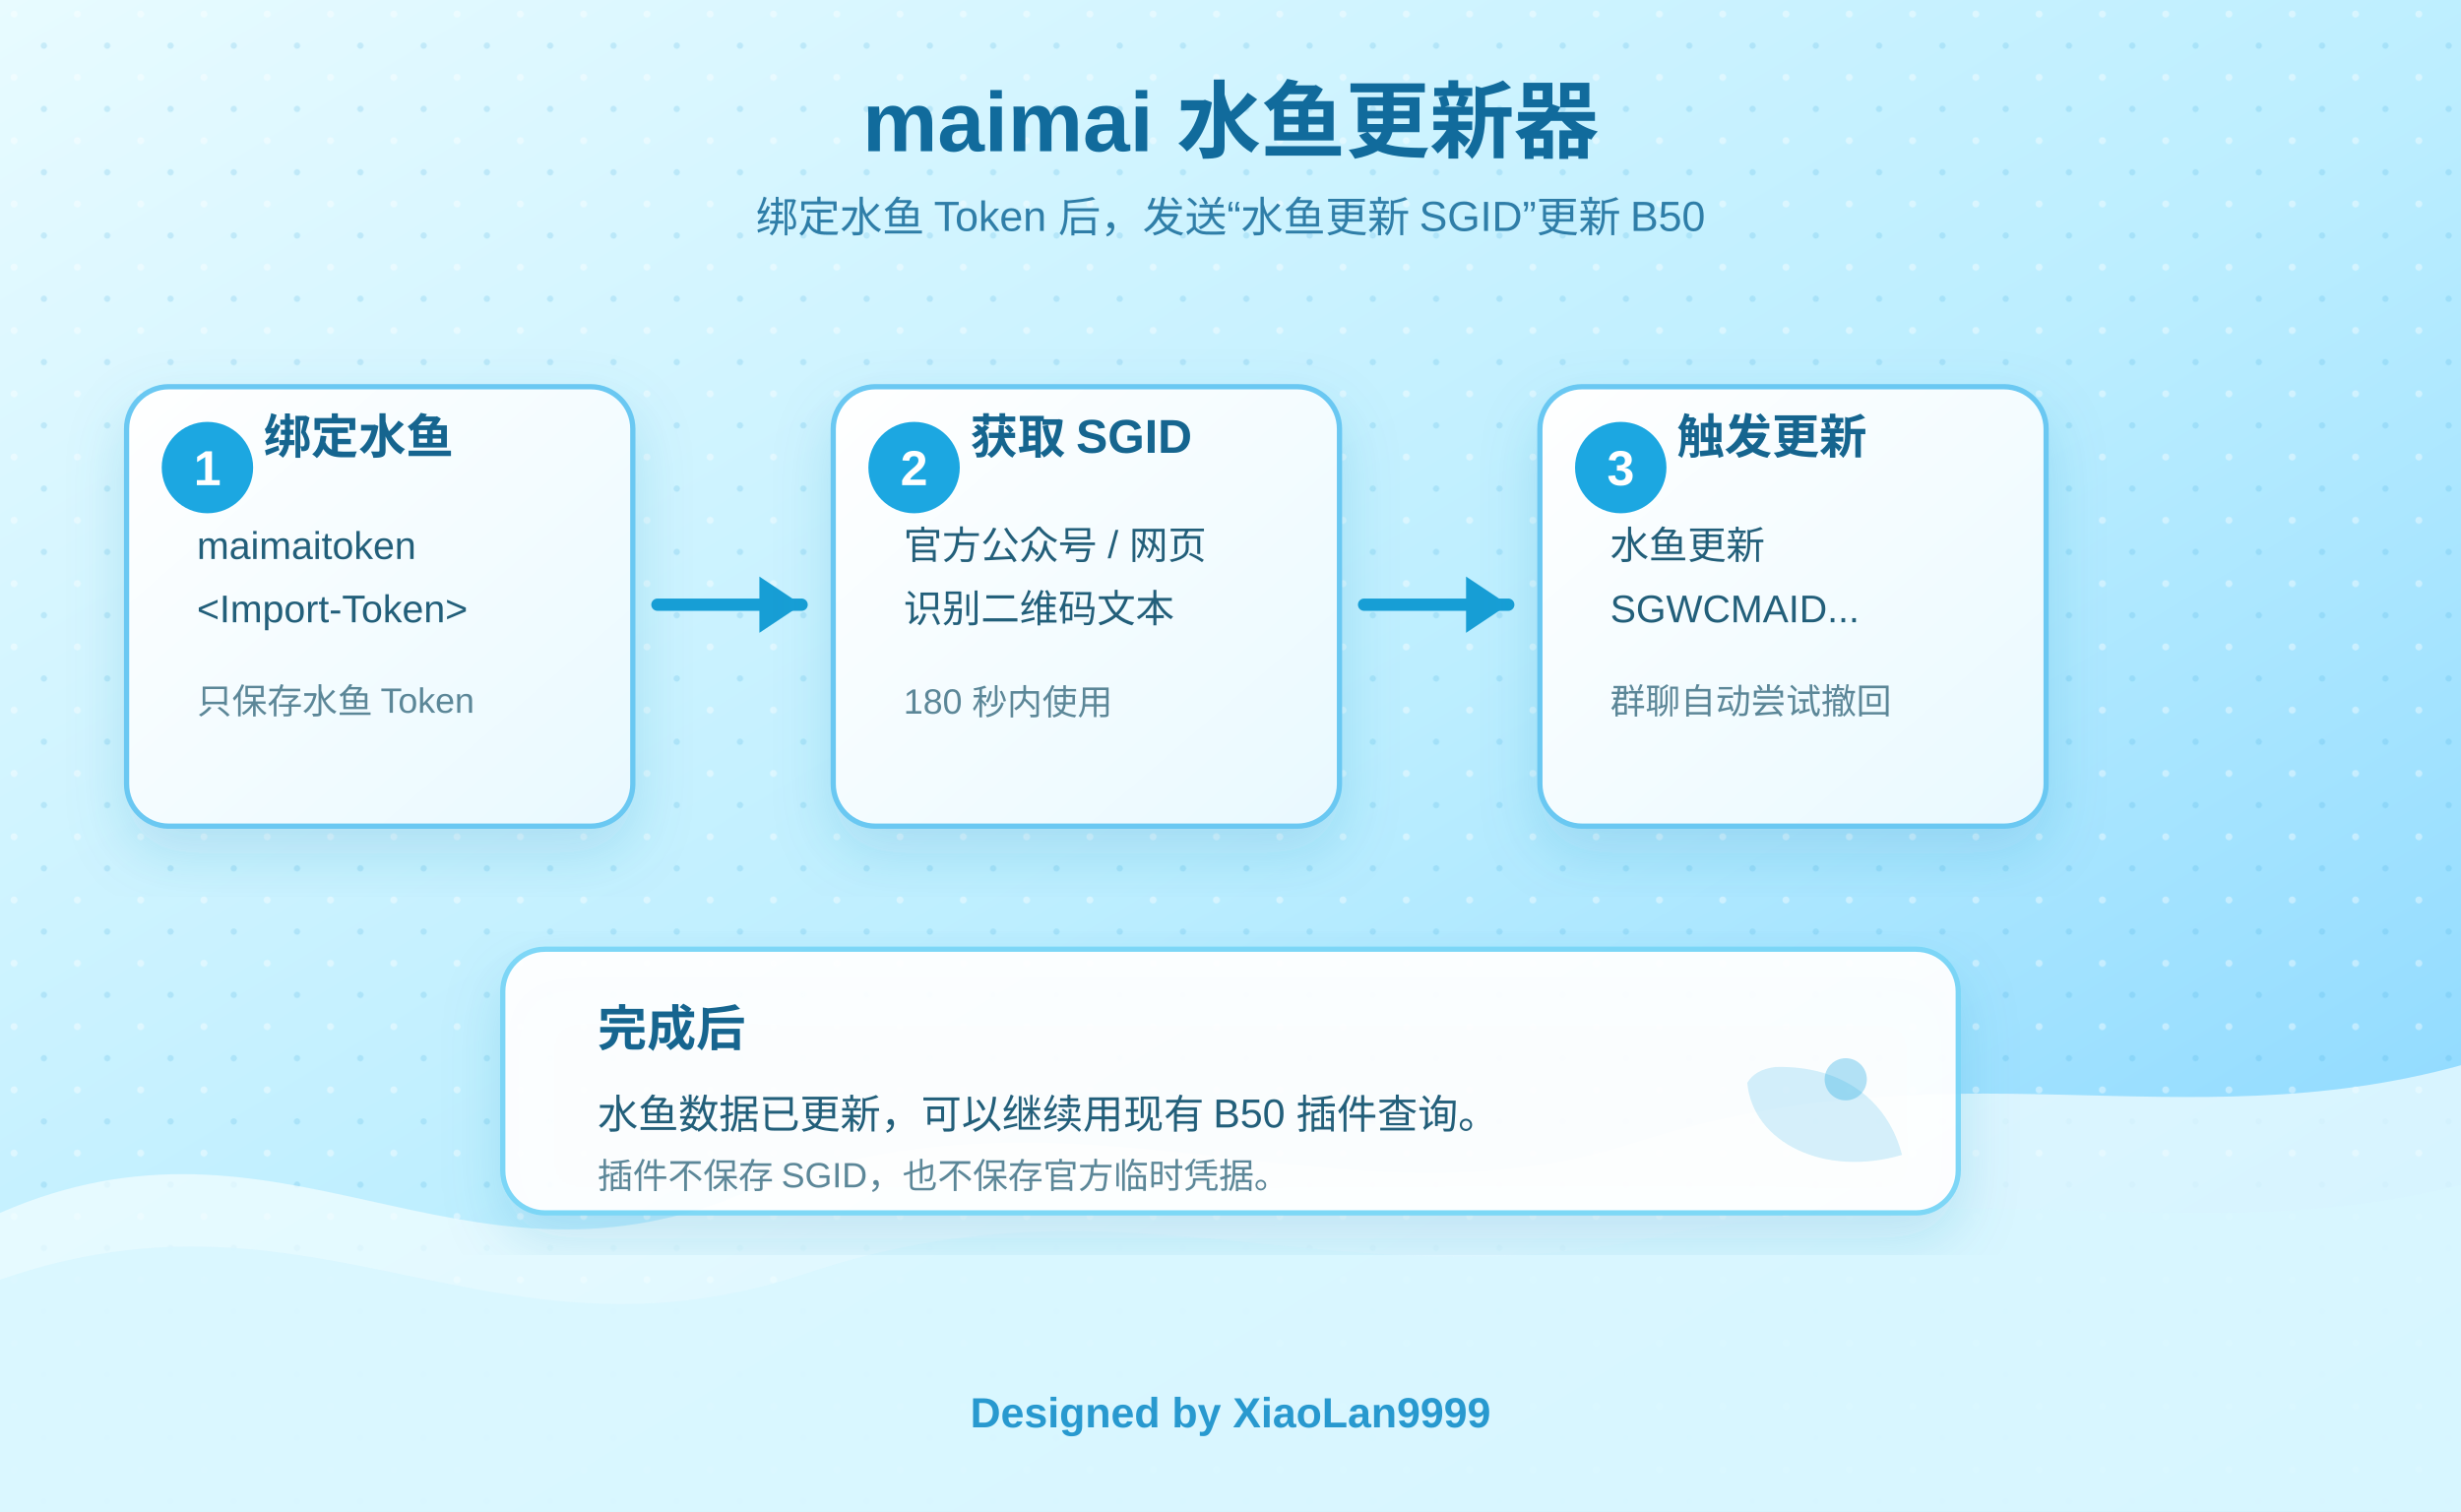
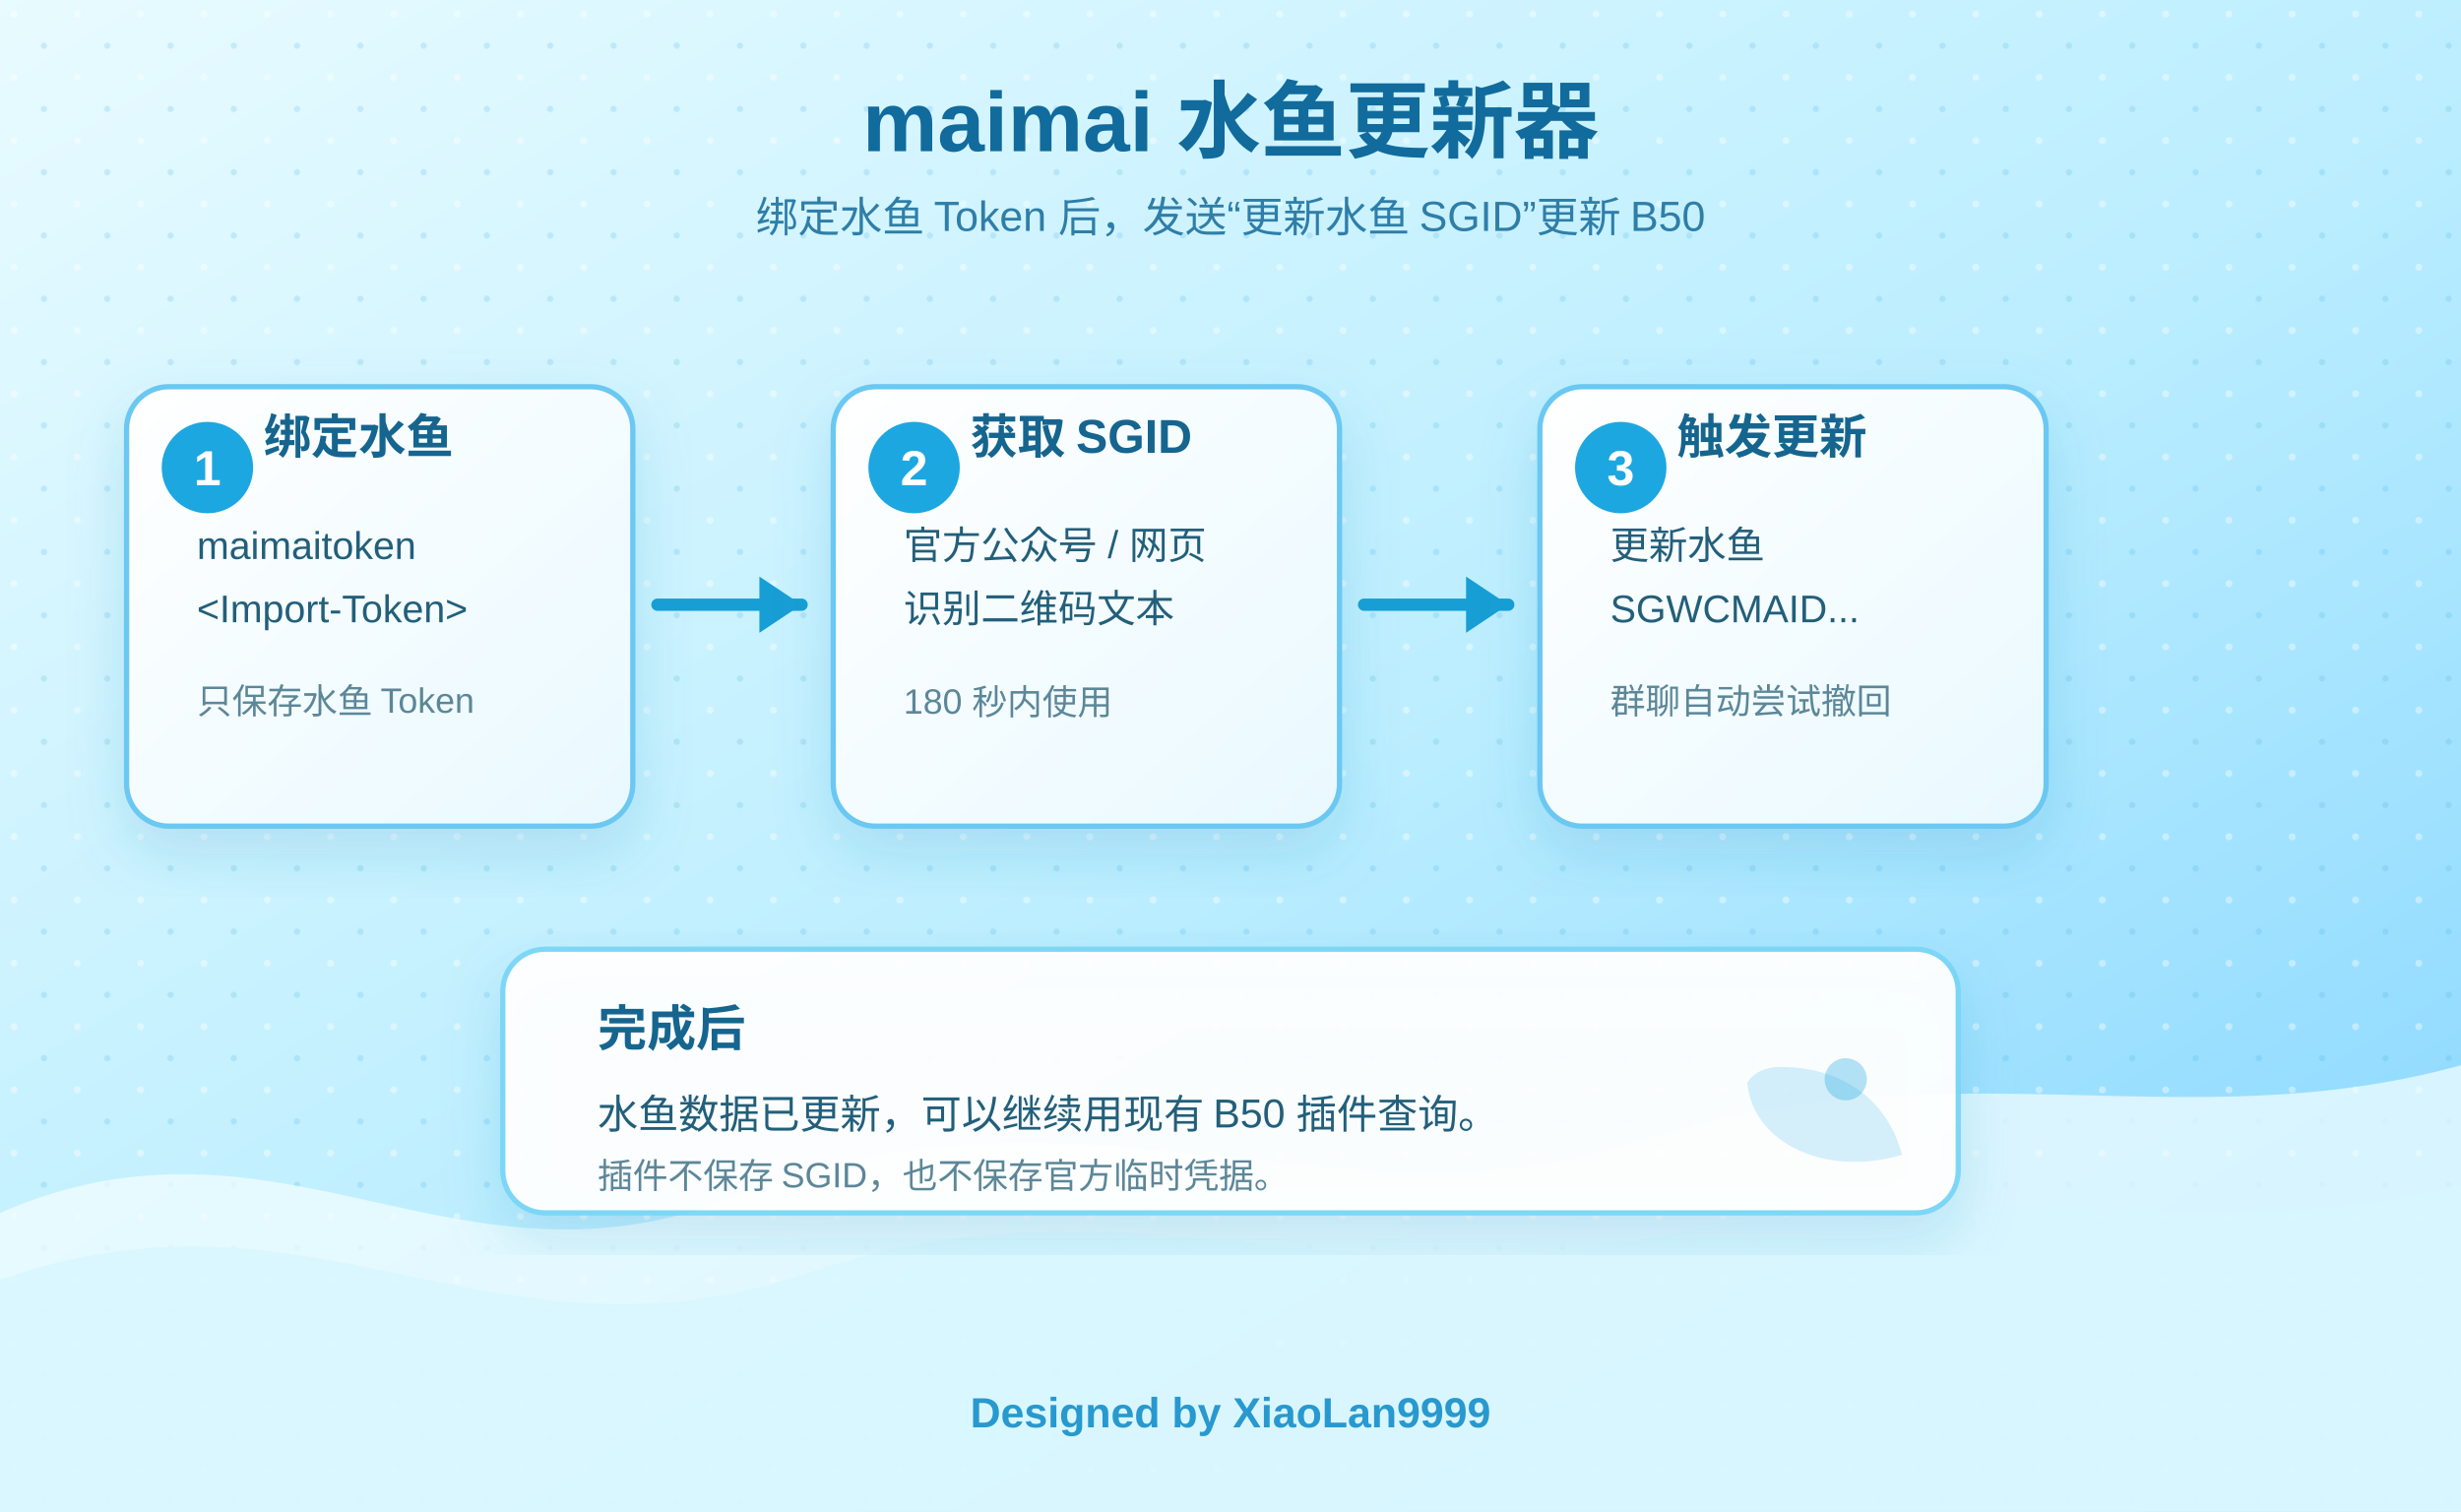
<svg xmlns="http://www.w3.org/2000/svg" width="1400" height="860" viewBox="0 0 1400 860" role="img" aria-labelledby="title desc">
  <defs>
    <linearGradient id="bg" x1="0" y1="0" x2="1" y2="1">
      <stop offset="0%" stop-color="#e8fbff" />
      <stop offset="52%" stop-color="#bceeff" />
      <stop offset="100%" stop-color="#82d4ff" />
    </linearGradient>
    <linearGradient id="card" x1="0" y1="0" x2="1" y2="1">
      <stop offset="0%" stop-color="#ffffff" />
      <stop offset="100%" stop-color="#e9f9ff" />
    </linearGradient>
    <filter id="shadow" x="-12%" y="-16%" width="124%" height="132%">
      <feDropShadow dx="0" dy="14" stdDeviation="16" flood-color="#2f8fbd" flood-opacity="0.18" />
    </filter>
    <pattern id="dots" width="36" height="36" patternUnits="userSpaceOnUse">
      <circle cx="8" cy="8" r="2" fill="#ffffff" opacity="0.55" />
      <circle cx="25" cy="26" r="1.8" fill="#3aa9dd" opacity="0.25" />
    </pattern>
  </defs>
  <rect width="1400" height="860" fill="url(#bg)" />
  <rect width="1400" height="860" fill="url(#dots)" opacity="0.72" />
  <path d="M0 690 C160 620 260 745 420 680 C610 603 760 705 930 650 C1110 592 1240 650 1400 606 L1400 860 L0 860 Z" fill="#f2fdff" opacity="0.72" />
  <path d="M0 728 C180 665 280 785 460 724 C640 664 760 742 940 704 C1125 665 1250 712 1400 674 L1400 860 L0 860 Z" fill="#d8f6ff" opacity="0.82" />
  <text x="700" y="86" text-anchor="middle" font-family="'Microsoft YaHei', 'Noto Sans SC', Arial, sans-serif" font-size="48" font-weight="800" fill="#116b9c">maimai 水鱼更新器</text>
-   <text x="700" y="132" text-anchor="middle" font-family="'Microsoft YaHei', 'Noto Sans SC', Arial, sans-serif" font-size="24" fill="#2f7ea8">绑定水鱼 Token 后，发送“水鱼更新 SGID”更新 B50</text>
+   <text x="700" y="132" text-anchor="middle" font-family="'Microsoft YaHei', 'Noto Sans SC', Arial, sans-serif" font-size="24" fill="#2f7ea8">绑定水鱼 Token 后，发送“更新水鱼 SGID”更新 B50</text>
  <g font-family="'Microsoft YaHei', 'Noto Sans SC', Arial, sans-serif">
    <g filter="url(#shadow)">
      <rect x="72" y="220" width="288" height="250" rx="24" fill="url(#card)" stroke="#6ac8f2" stroke-width="3" />
      <circle cx="118" cy="266" r="26" fill="#1ba7e1" />
      <text x="118" y="276" text-anchor="middle" font-size="28" font-weight="800" fill="#ffffff">1</text>
      <text x="150" y="258" font-size="27" font-weight="800" fill="#12658f">绑定水鱼</text>
      <text x="112" y="318" font-size="22" fill="#245f7a">maimaitoken</text>
      <text x="112" y="354" font-size="22" fill="#245f7a">&lt;Import-Token&gt;</text>
      <text x="112" y="406" font-size="20" fill="#5c8798">只保存水鱼 Token</text>
    </g>
    <path d="M374 344 L456 344" stroke="#179ed5" stroke-width="7" stroke-linecap="round" />
    <path d="M456 344 L432 328 L432 360 Z" fill="#179ed5" />
    <g filter="url(#shadow)">
      <rect x="474" y="220" width="288" height="250" rx="24" fill="url(#card)" stroke="#6ac8f2" stroke-width="3" />
      <circle cx="520" cy="266" r="26" fill="#1ba7e1" />
      <text x="520" y="276" text-anchor="middle" font-size="28" font-weight="800" fill="#ffffff">2</text>
      <text x="552" y="258" font-size="27" font-weight="800" fill="#12658f">获取 SGID</text>
      <text x="514" y="318" font-size="22" fill="#245f7a">官方公众号 / 网页</text>
      <text x="514" y="354" font-size="22" fill="#245f7a">识别二维码文本</text>
      <text x="514" y="406" font-size="20" fill="#5c8798">180 秒内使用</text>
    </g>
    <path d="M776 344 L858 344" stroke="#179ed5" stroke-width="7" stroke-linecap="round" />
    <path d="M858 344 L834 328 L834 360 Z" fill="#179ed5" />
    <g filter="url(#shadow)">
      <rect x="876" y="220" width="288" height="250" rx="24" fill="url(#card)" stroke="#6ac8f2" stroke-width="3" />
      <circle cx="922" cy="266" r="26" fill="#1ba7e1" />
      <text x="922" y="276" text-anchor="middle" font-size="28" font-weight="800" fill="#ffffff">3</text>
      <text x="954" y="258" font-size="27" font-weight="800" fill="#12658f">触发更新</text>
-       <text x="916" y="318" font-size="22" fill="#245f7a">水鱼更新</text>
+       <text x="916" y="318" font-size="22" fill="#245f7a">更新水鱼</text>
      <text x="916" y="354" font-size="22" fill="#245f7a">SGWCMAID...</text>
      <text x="916" y="406" font-size="20" fill="#5c8798">群聊自动尝试撤回</text>
    </g>
    <g filter="url(#shadow)">
      <rect x="286" y="540" width="828" height="150" rx="24" fill="#ffffff" opacity="0.94" stroke="#79d6f7" stroke-width="3" />
      <text x="340" y="595" font-size="28" font-weight="800" fill="#12658f">完成后</text>
      <text x="340" y="642" font-size="23" fill="#245f7a">水鱼数据已更新，可以继续用现有 B50 插件查询。</text>
      <text x="340" y="676" font-size="20" fill="#5c8798">插件不保存 SGID，也不保存官方临时凭据。</text>
      <path d="M1010 607 C1048 606 1074 626 1082 657 C1038 670 997 650 994 616 C997 611 1002 608 1010 607 Z" fill="#1ba7e1" opacity="0.18" />
      <circle cx="1050" cy="614" r="12" fill="#1ba7e1" opacity="0.32" />
    </g>
  </g>
  <text x="700" y="812" text-anchor="middle" font-family="'Microsoft YaHei', 'Noto Sans SC', Arial, sans-serif" font-size="24" font-weight="700" fill="#158fca" opacity="0.9">Designed by XiaoLan9999</text>
</svg>
